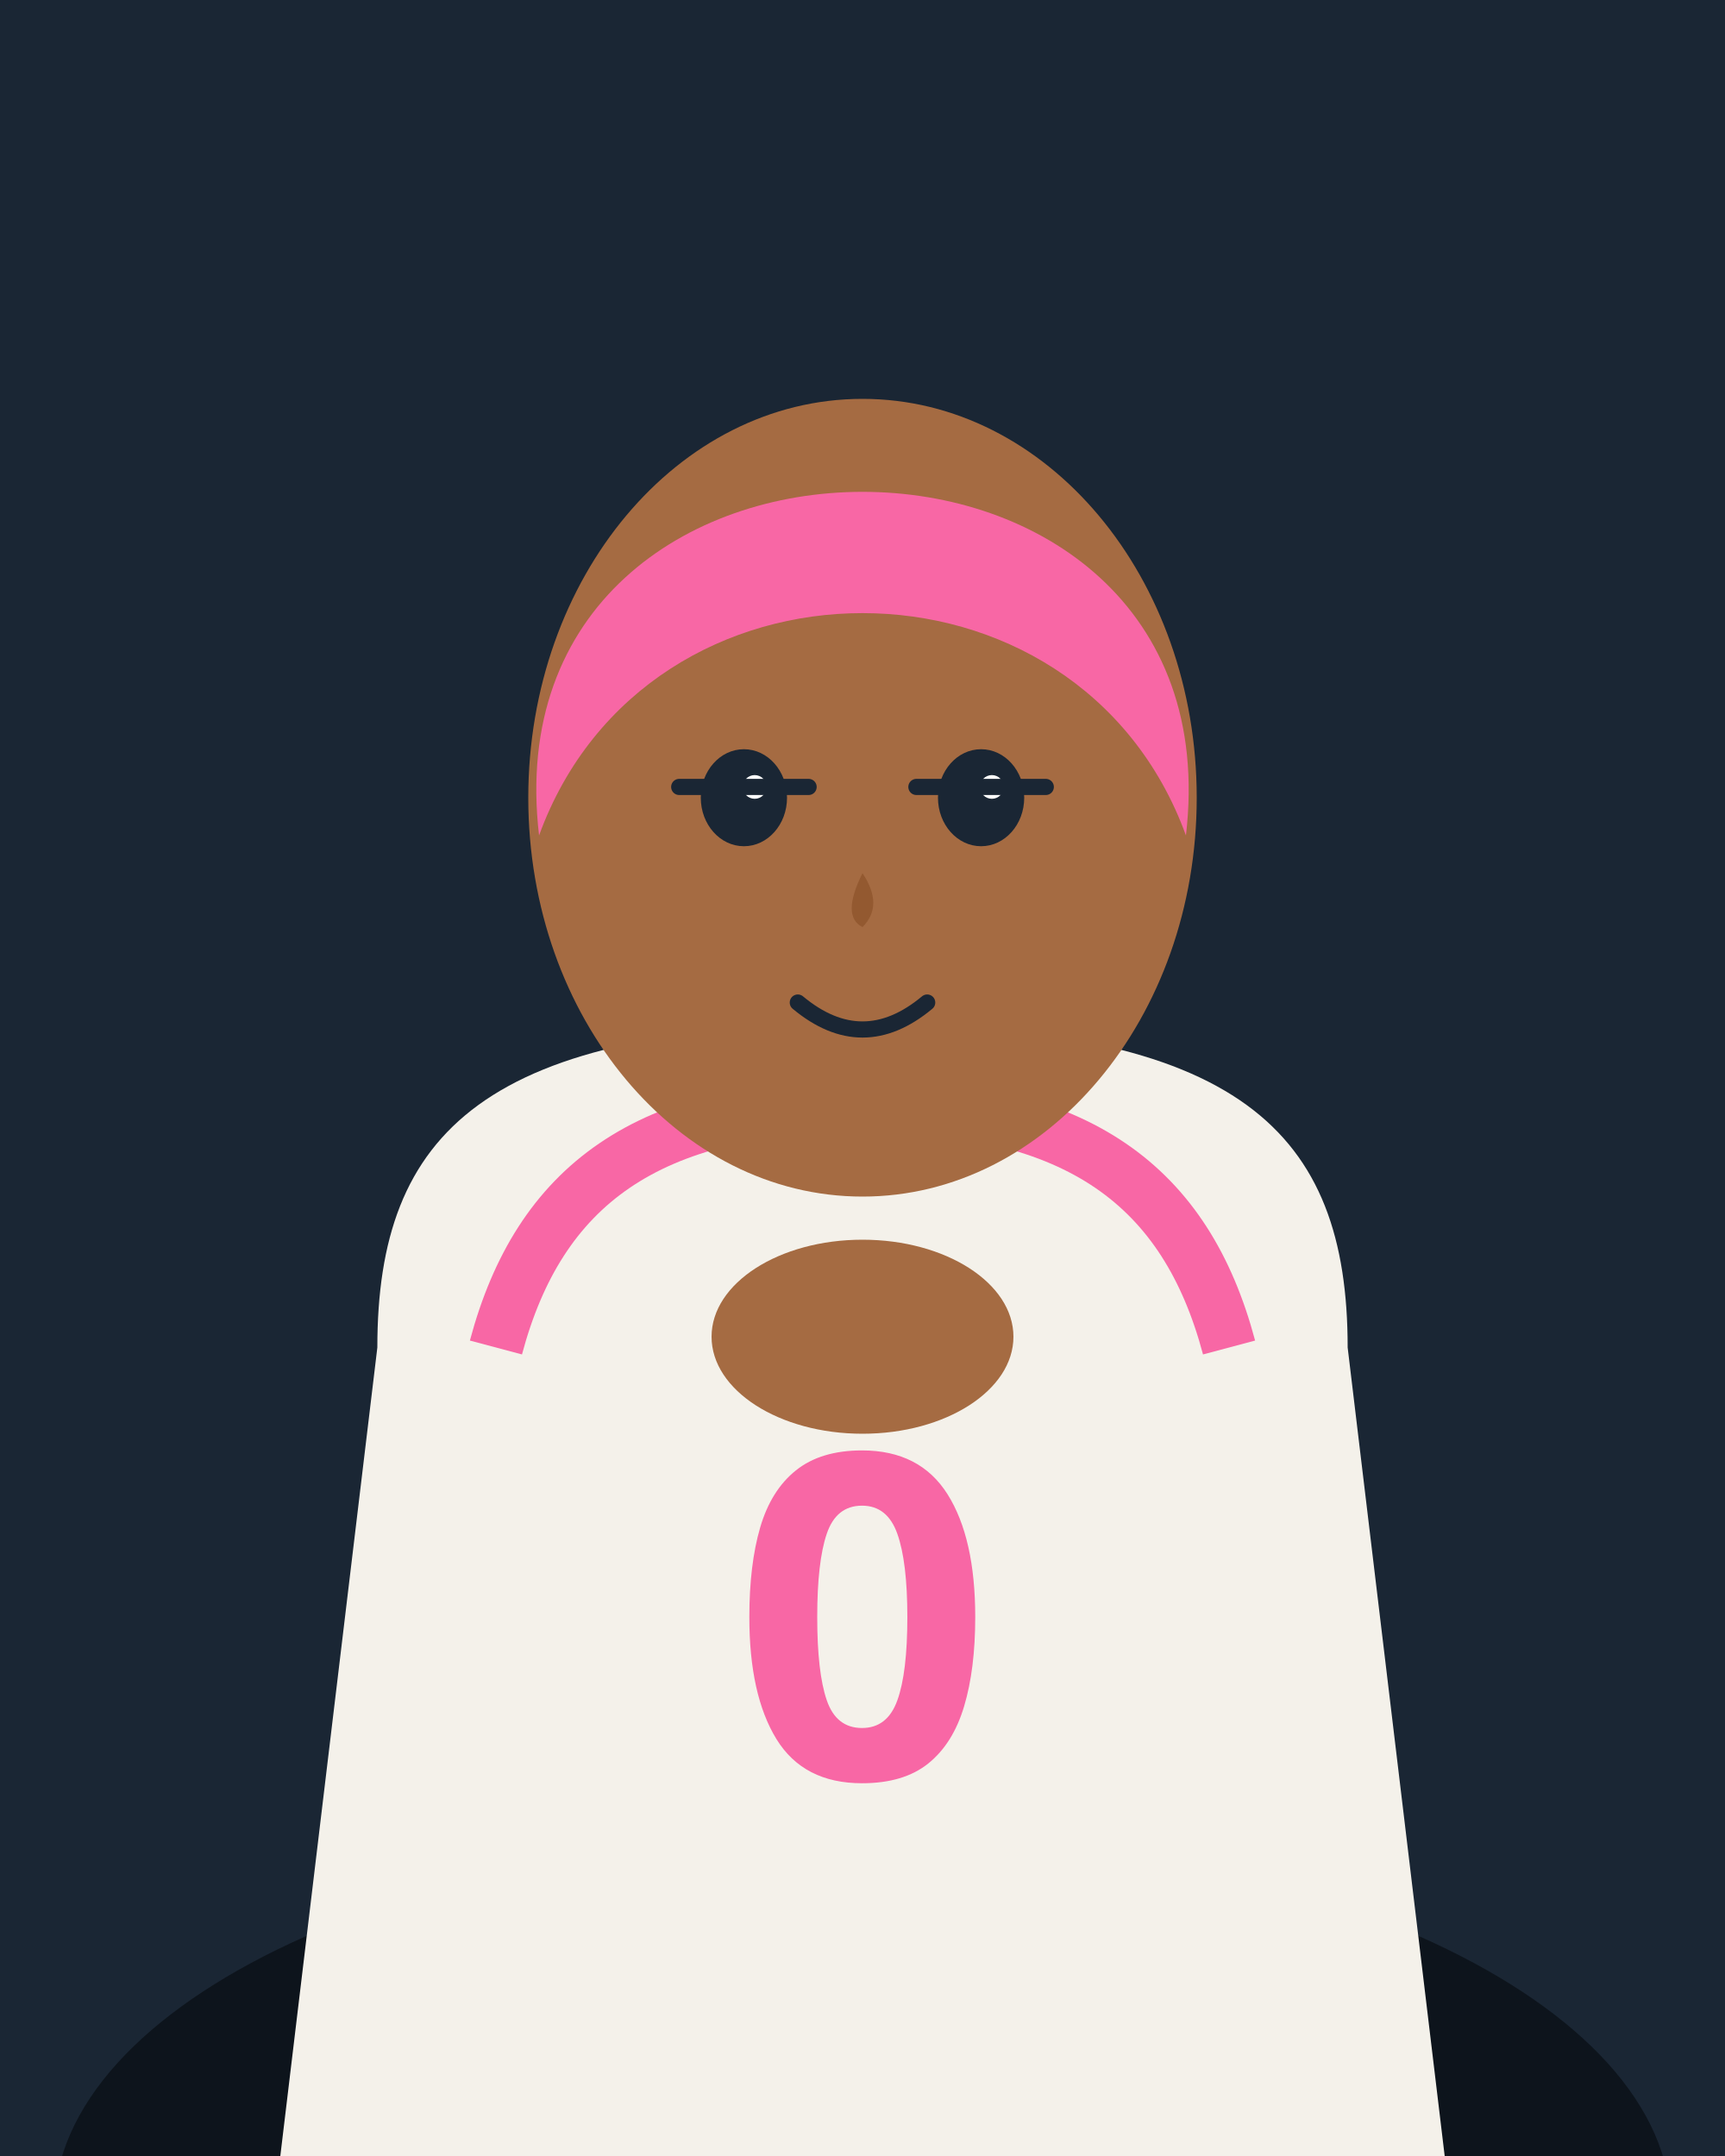
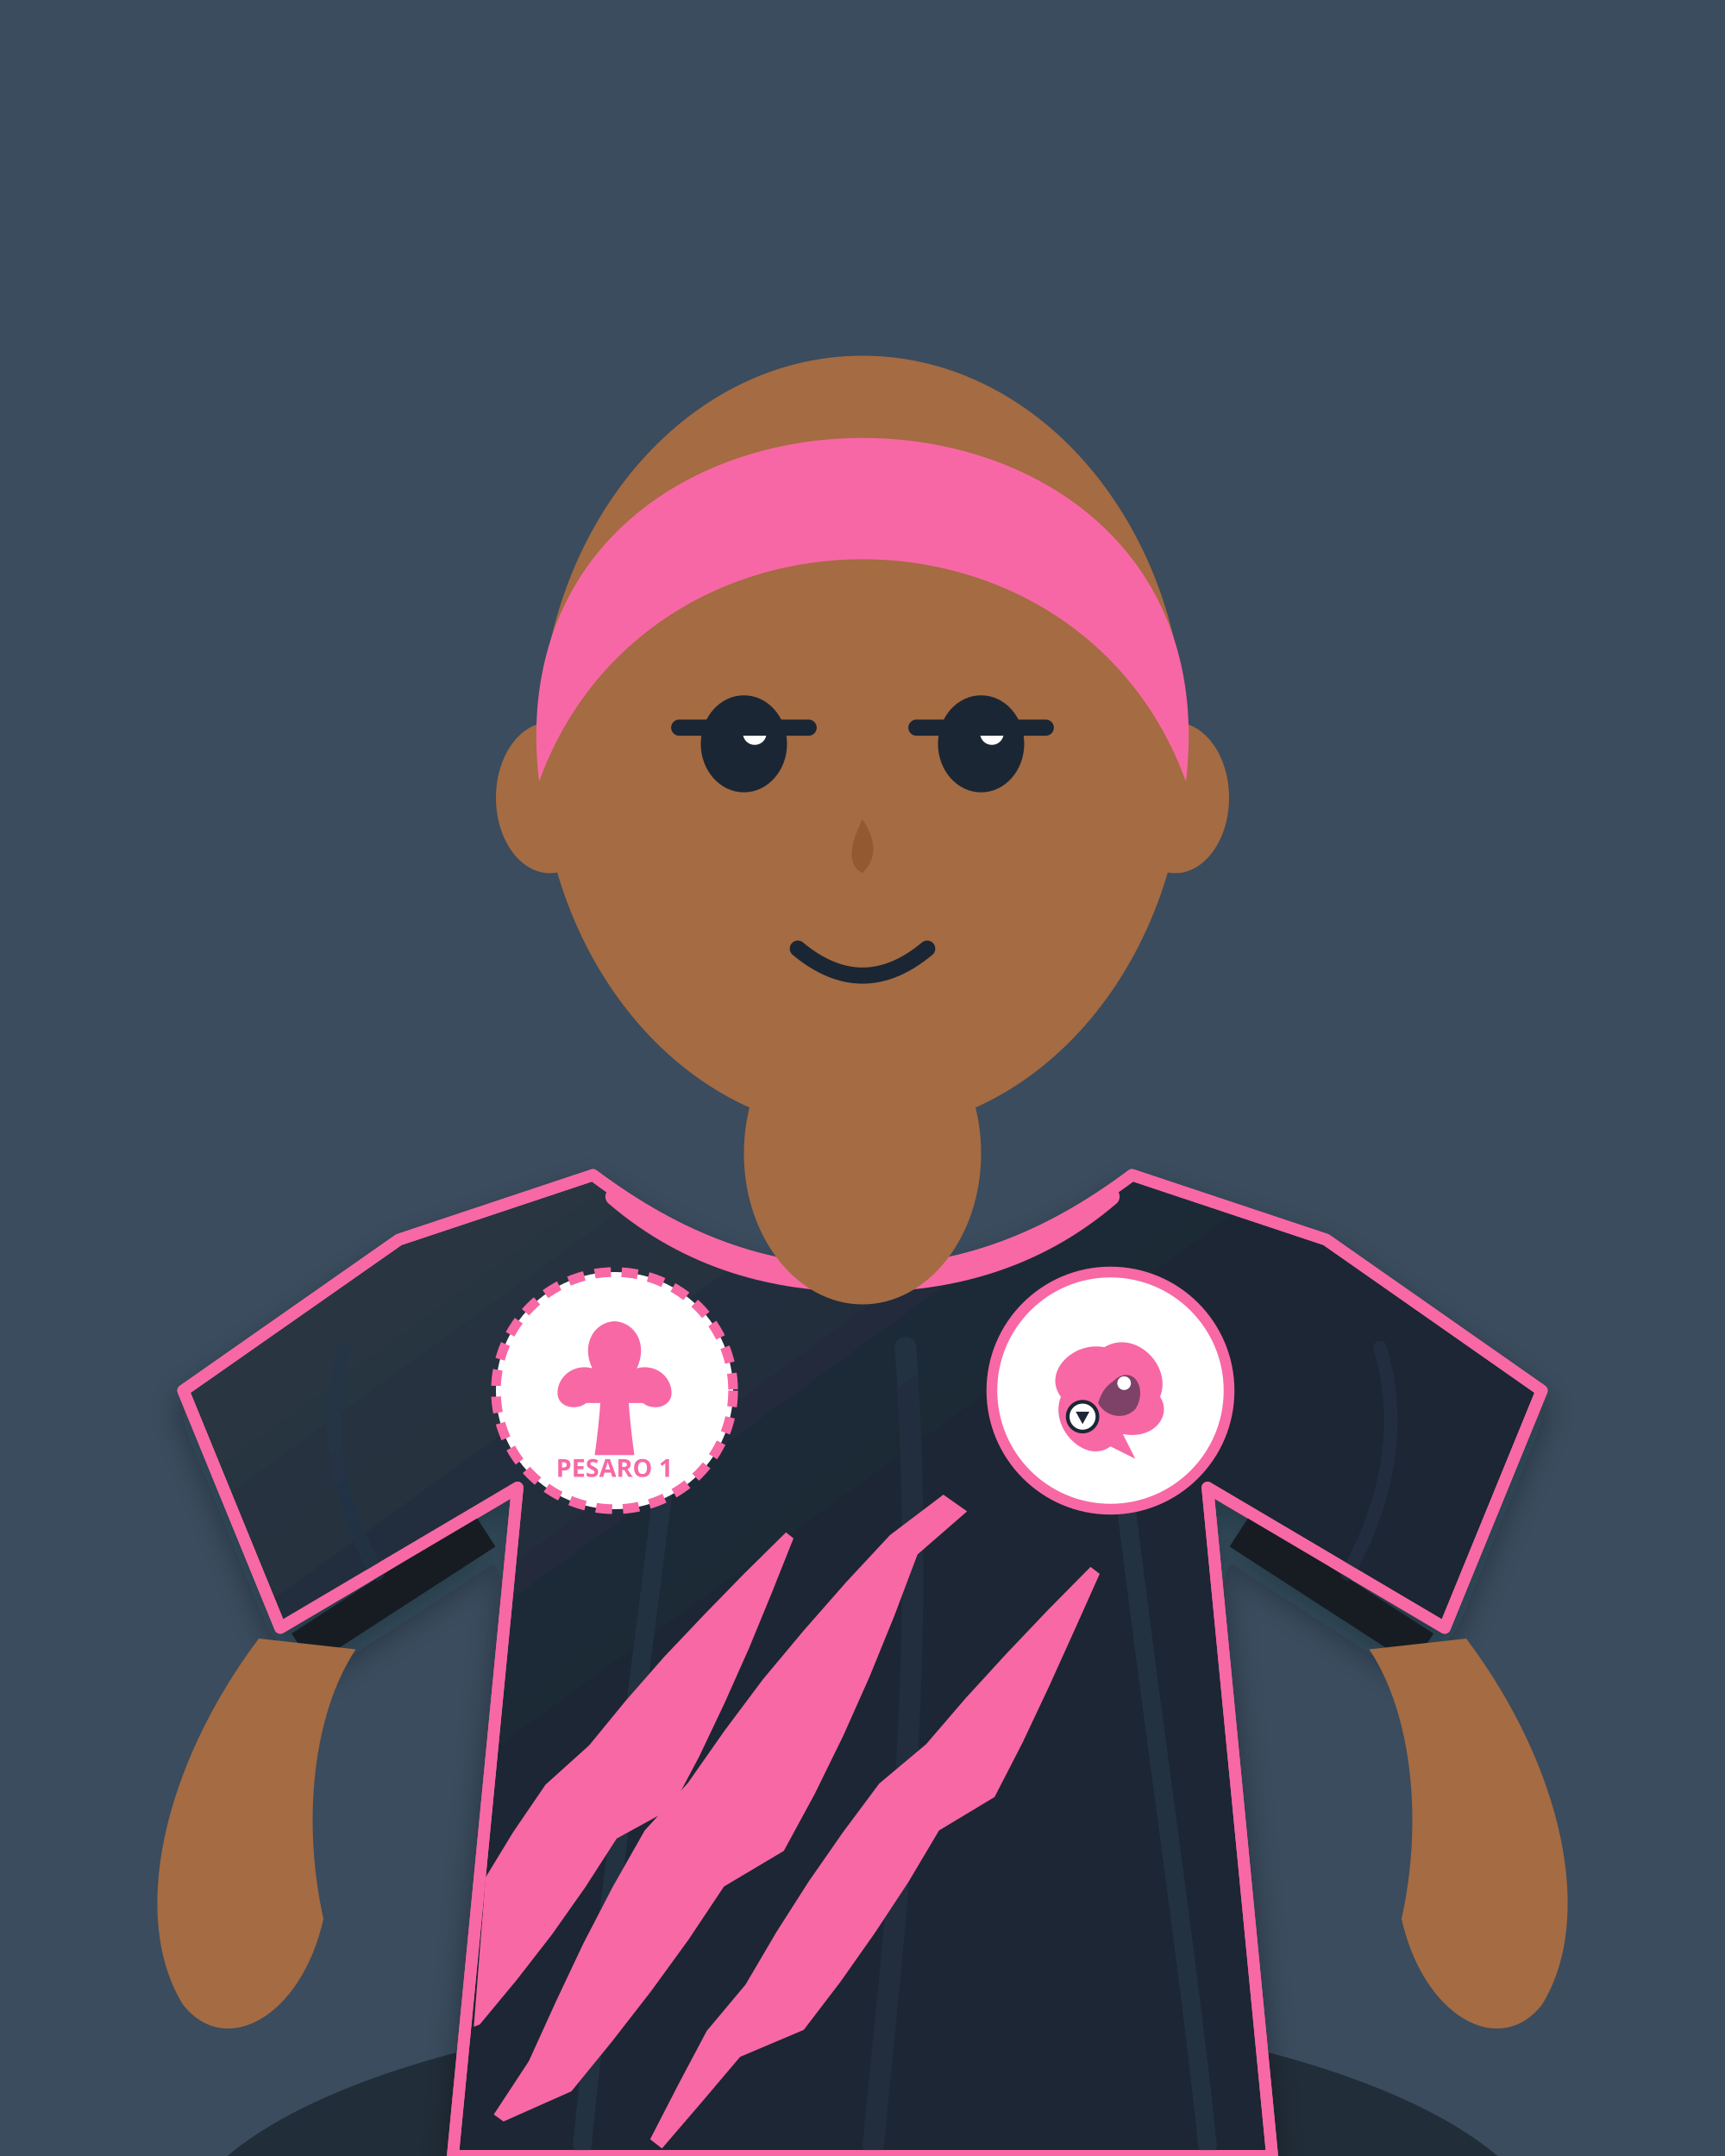
<svg xmlns="http://www.w3.org/2000/svg" viewBox="0 0 320 400" width="320" height="400" role="img" aria-label="">
-   <rect width="320" height="400" fill="#1a2634" />
-   <ellipse cx="160" cy="410" rx="150" ry="70" fill="#0d141c" />
-   <path d="M70 250 C70 210 90 190 160 190 C230 190 250 210 250 250 L268 400 L52 400 Z" fill="#f4f1ea" />
-   <path d="M92 250 C100 220 120 205 160 205 C200 205 220 220 228 250" fill="none" stroke="#f867a5" stroke-width="10" />
-   <text x="160" y="330" text-anchor="middle" font-family="ui-sans-serif, system-ui, sans-serif" font-size="84" font-weight="700" fill="#f867a5">0</text>
-   <ellipse cx="160" cy="248" rx="28" ry="18" fill="#a56b42" />
-   <ellipse cx="160" cy="148" rx="62" ry="74" fill="#a56b42" />
-   <ellipse cx="138" cy="148" rx="8" ry="9" fill="#1a2634" />
-   <ellipse cx="182" cy="148" rx="8" ry="9" fill="#1a2634" />
-   <circle cx="140" cy="146" r="2.2" fill="#ffffff" />
-   <circle cx="184" cy="146" r="2.2" fill="#ffffff" />
-   <path d="M150 146 H126" stroke="#1a2634" stroke-width="3" stroke-linecap="round" />
-   <path d="M170 146 H194" stroke="#1a2634" stroke-width="3" stroke-linecap="round" />
-   <path d="M160 162 q 4 6 0 10 q -4 -2 0 -10" fill="#935930" />
-   <path d="M148 186 Q160 196 172 186" fill="none" stroke="#1a2634" stroke-width="3" stroke-linecap="round" />
-   <path d="M100 155 C90 70 230 70 220 155 C200 100 120 100 100 155 Z" fill="#f867a5" />
+   <defs>
+     <clipPath id="p-guglielmo-0-torso">
+       <path d="M98 248 C120 240 140 246 160 246 C180 246 200 240 222 248 L234 400 L86 400 Z" />
+     </clipPath>
+     <linearGradient id="p-guglielmo-0-shine" x1="0" y1="0" x2="1" y2="1">
+       <stop offset="0" stop-color="#ffffff" stop-opacity="0.1" />
+       <stop offset="0.45" stop-color="#ffffff" stop-opacity="0" />
+     </linearGradient>
+     <filter id="p-guglielmo-0-soft" x="-10%" y="-10%" width="120%" height="120%">
+       <feDropShadow dx="0" dy="3" stdDeviation="3" flood-color="#0d141c" flood-opacity="0.35" />
+     </filter>
+   </defs>
+   <rect width="320" height="400" fill="#3a4c5e" />
+   <ellipse cx="160" cy="418" rx="128" ry="46" fill="#0d141c" opacity="0.55" />
+   <g id="kit-body" filter="url(#p-guglielmo-0-soft)">
+     <path d="M110 218 C126 230 142 236 160 236 C178 236 194 230 210 218 L246 230 L286 258 L268 302 L224 276 L236 400 L84 400 L96 276 L52 302 L34 258 L74 230 Z" fill="#1a2634" stroke="#f867a5" stroke-width="2.2" stroke-linejoin="round" />
+     <path d="M110 218 C126 230 142 236 160 236 C178 236 194 230 210 218 L246 230 L286 258 L268 302 L224 276 L236 400 L84 400 L96 276 L52 302 L34 258 L74 230 Z" fill="url(#p-guglielmo-0-shine)" />
+     <path d="M56 306 L90 284" fill="none" stroke="#121a24" stroke-width="7" stroke-linecap="butt" />
+     <path d="M264 306 L230 284" fill="none" stroke="#121a24" stroke-width="7" stroke-linecap="butt" />
+     <path d="M114 222 C128 234 144 238 160 238 C176 238 192 234 206 222" fill="none" stroke="#f867a5" stroke-width="3.4" stroke-linecap="round" />
+     <path d="M124 268 C118 318 112 358 108 398" fill="none" stroke="#243446" stroke-width="3.5" stroke-linecap="round" opacity="0.7" />
+     <path d="M168 250 C172 310 166 356 162 398" fill="none" stroke="#243446" stroke-width="4" stroke-linecap="round" opacity="0.55" />
+     <path d="M208 272 C214 322 220 360 224 398" fill="none" stroke="#243446" stroke-width="3.5" stroke-linecap="round" opacity="0.7" />
+     <path d="M64 250 Q58 270 70 292" fill="none" stroke="#243446" stroke-width="2.5" stroke-linecap="round" opacity="0.65" />
+     <path d="M256 250 Q262 270 250 292" fill="none" stroke="#243446" stroke-width="2.5" stroke-linecap="round" opacity="0.65" />
+     <g clip-path="url(#p-guglielmo-0-torso)" id="claw-slashes" fill="#f867a5">
+       <path d="M70.1 388.1L77.2 380.1L89.0 375.6L95.8 367.4L102.4 358.9L108.6 350.1L114.4 341.1L124.6 335.5L129.7 325.9L134.4 316.0L138.9 305.9L143.1 295.7L147.2 285.4L145.8 284.3L138.1 291.9L130.6 299.6L123.2 307.4L116.1 315.5L109.3 323.8L101.2 331.1L95.2 339.9L89.6 349.1L84.3 358.5L79.3 368.2L72.8 376.7L68.1 386.6Z" />
+       <path d="M93.4 393.6L106.0 388.0L113.5 378.8L120.8 369.4L127.7 359.9L134.3 350.0L145.4 343.4L151.1 332.9L156.4 322.1L161.3 311.1L165.9 299.8L170.2 288.4L179.4 280.4L175.0 277.3L165.1 284.8L157.0 293.5L149.1 302.5L141.5 311.6L134.4 321.1L127.6 330.8L119.6 339.6L113.7 350.0L108.2 360.6L103.1 371.4L98.1 382.4L91.6 392.3Z" />
+       <path d="M122.8 398.6L130.1 390.1L137.3 381.6L149.1 376.6L155.9 367.7L162.3 358.6L168.5 349.2L174.2 339.6L184.5 333.4L189.7 323.3L194.6 312.9L199.3 302.5L204.0 292.0L202.3 290.7L194.4 298.7L186.7 306.8L179.1 315.1L171.8 323.6L163.1 330.9L156.4 339.9L150.0 349.1L144.0 358.5L138.3 368.2L131.1 376.8L125.8 386.8L120.6 396.9Z" />
+     </g>
+     <g id="badge-agesci" transform="translate(114 258)">
+       <circle r="22" fill="#ffffff" stroke="#f867a5" stroke-width="1.8" stroke-dasharray="3 2" />
+       <g transform="scale(1.15)">
+         <path fill="#f867a5" d="M0 -11.2 C3.4 -11 5.4 -7.4 3.6 -3.6 C6.4 -4.4 9.2 -2.4 9.2 0.4 C9.2 2.2 7.2 3.2 5.2 2.4 L2.2 0.6 C2.4 4.2 2.8 7.6 3.2 10.4 H-3.2 C-2.8 7.6 -2.4 4.2 -2.2 0.6 L-5.2 2.4 C-7.2 3.2 -9.2 2.2 -9.2 0.4 C-9.2 -2.4 -6.4 -4.4 -3.6 -3.6 C-5.4 -7.4 -3.4 -11 0 -11.2 Z M-5.6 0.2 H5.6 V2 H-5.6 Z" />
+       </g>
+       <text x="0" y="16" text-anchor="middle" font-size="4.6" font-family="ui-sans-serif, system-ui, sans-serif" font-weight="700" fill="#f867a5">PESARO 1</text>
+     </g>
+     <g id="badge-sacchos" transform="translate(206 258)">
+       <circle r="22" fill="#ffffff" stroke="#f867a5" stroke-width="2" />
+       <g transform="scale(1.15)">
+         <path fill="#f867a5" d="M-1 -7 C4 -10 10 -4 8 1 C10 4 7 8 2 7 L4 11 L0 9 C-4 12 -10 6 -8 1 C-11 -3 -6 -8 -1 -7 Z" />
+         <path fill="#1a2634" d="M1 -2 C4 -4 6 0 4 3 C2 5 -1 4 -2 2 C-1 -1 0 -1 1 -2 Z" opacity="0.55" />
+         <circle cx="2.2" cy="-1.2" r="1.1" fill="#ffffff" />
+         <circle cx="-4.5" cy="4.2" r="2.4" fill="#ffffff" stroke="#1a2634" stroke-width="0.6" />
+         <path fill="#1a2634" d="M-5.6 3.4 L-3.4 3.4 L-4.5 5.4 Z" />
+       </g>
+     </g>
+     <path d="M110 218 C126 230 142 236 160 236 C178 236 194 230 210 218 L246 230 L286 258 L268 302 L224 276 L236 400 L84 400 L96 276 L52 302 L34 258 L74 230 Z" fill="none" stroke="#f867a5" stroke-width="2.2" stroke-linejoin="round" />
+   </g>
+   <path d="M48 304 C30 328 24 356 34 372 C42 382 56 374 60 356 C56 338 58 318 66 306 Z" fill="#a56b42" />
+   <path d="M272 304 C290 328 296 356 286 372 C278 382 264 374 260 356 C264 338 262 318 254 306 Z" fill="#a56b42" />
+   <ellipse cx="160" cy="214" rx="22" ry="28" fill="#a56b42" />
+   <ellipse cx="102" cy="148" rx="10" ry="14" fill="#a56b42" />
+   <ellipse cx="218" cy="148" rx="10" ry="14" fill="#a56b42" />
+   <ellipse cx="160" cy="138" rx="60" ry="72" fill="#a56b42" />
+   <ellipse cx="138" cy="138" rx="8" ry="9" fill="#1a2634" />
+   <ellipse cx="182" cy="138" rx="8" ry="9" fill="#1a2634" />
+   <circle cx="140" cy="136" r="2.2" fill="#ffffff" />
+   <circle cx="184" cy="136" r="2.2" fill="#ffffff" />
+   <path d="M150 135 H126" stroke="#1a2634" stroke-width="3" stroke-linecap="round" />
+   <path d="M170 135 H194" stroke="#1a2634" stroke-width="3" stroke-linecap="round" />
+   <path d="M160 152 q 4 6 0 10 q -4 -2 0 -10" fill="#935930" />
+   <path d="M148 176 Q160 186 172 176" fill="none" stroke="#1a2634" stroke-width="3" stroke-linecap="round" />
+   <path d="M100 145 C90 60 230 60 220 145 C200 90 120 90 100 145 Z" fill="#f867a5" />
</svg>
